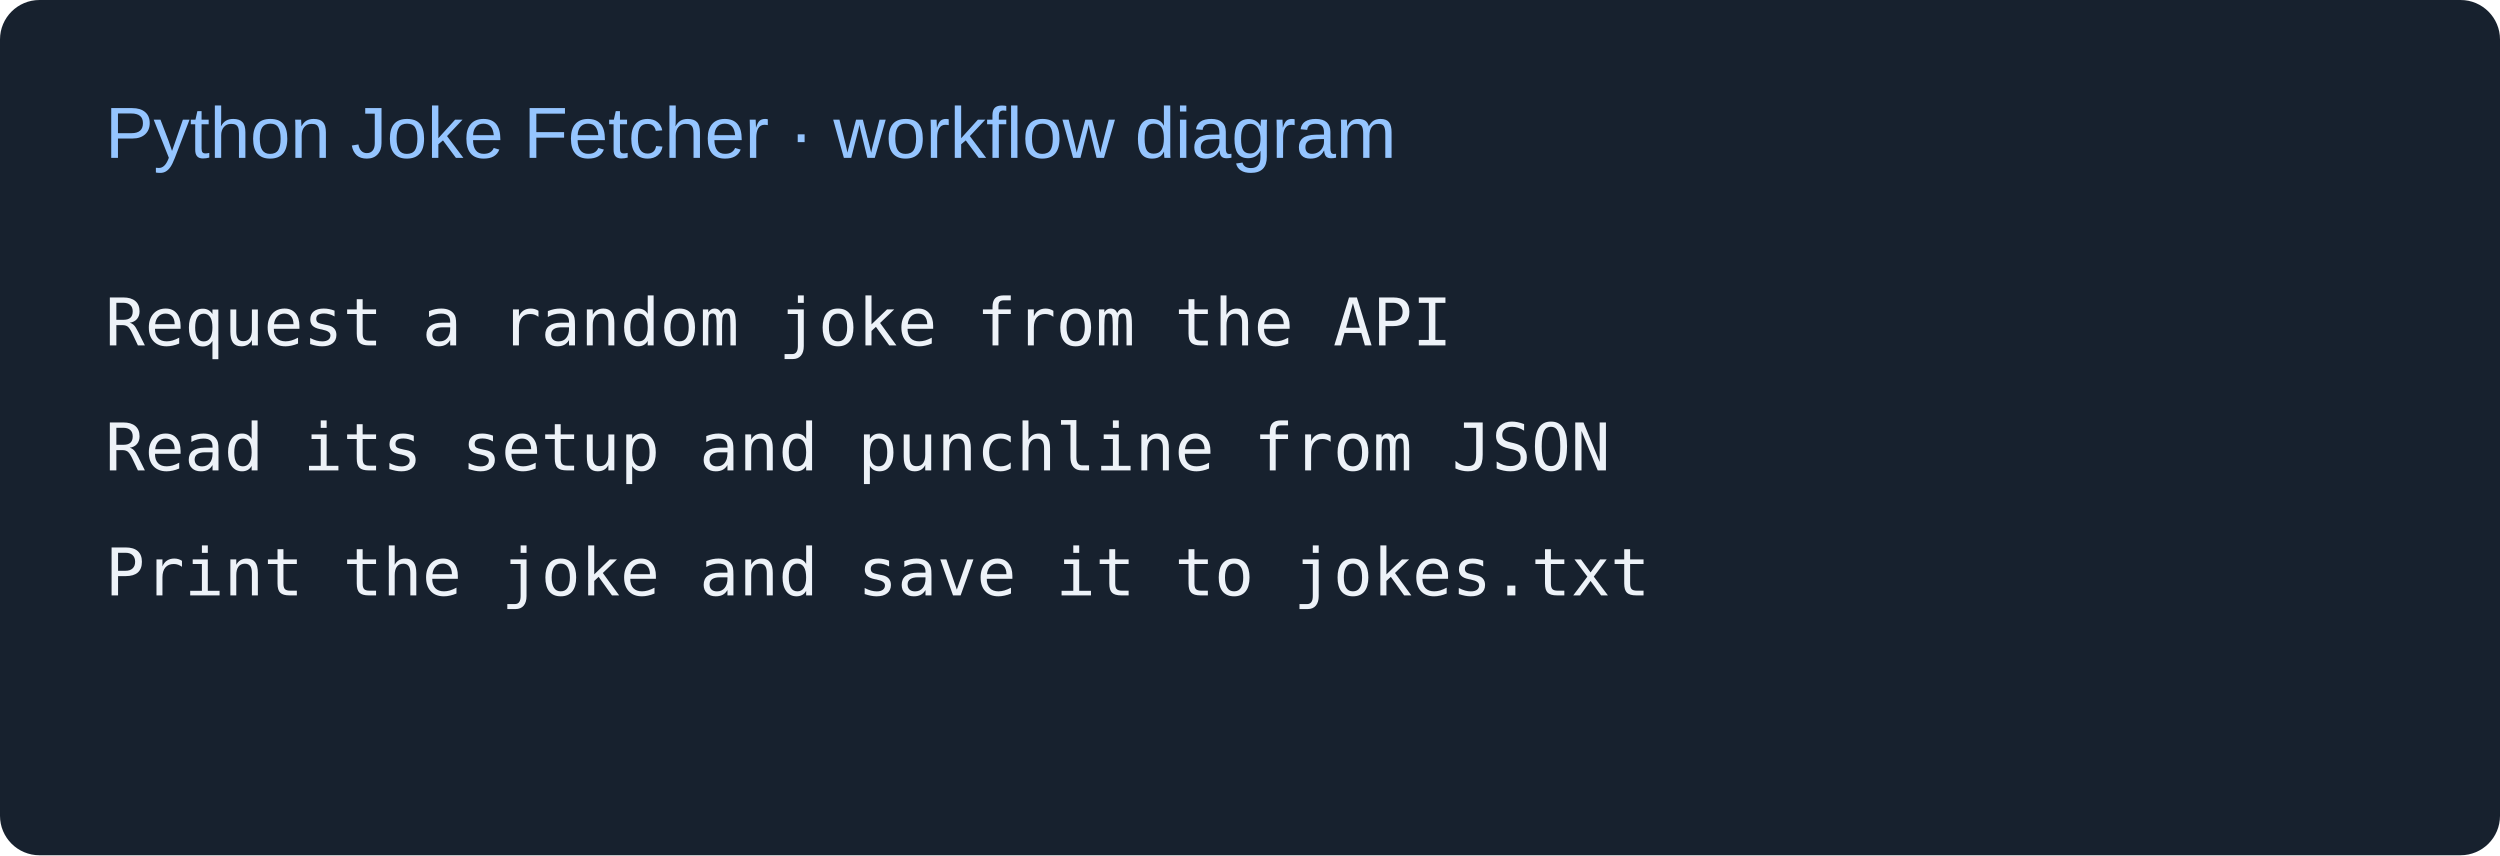
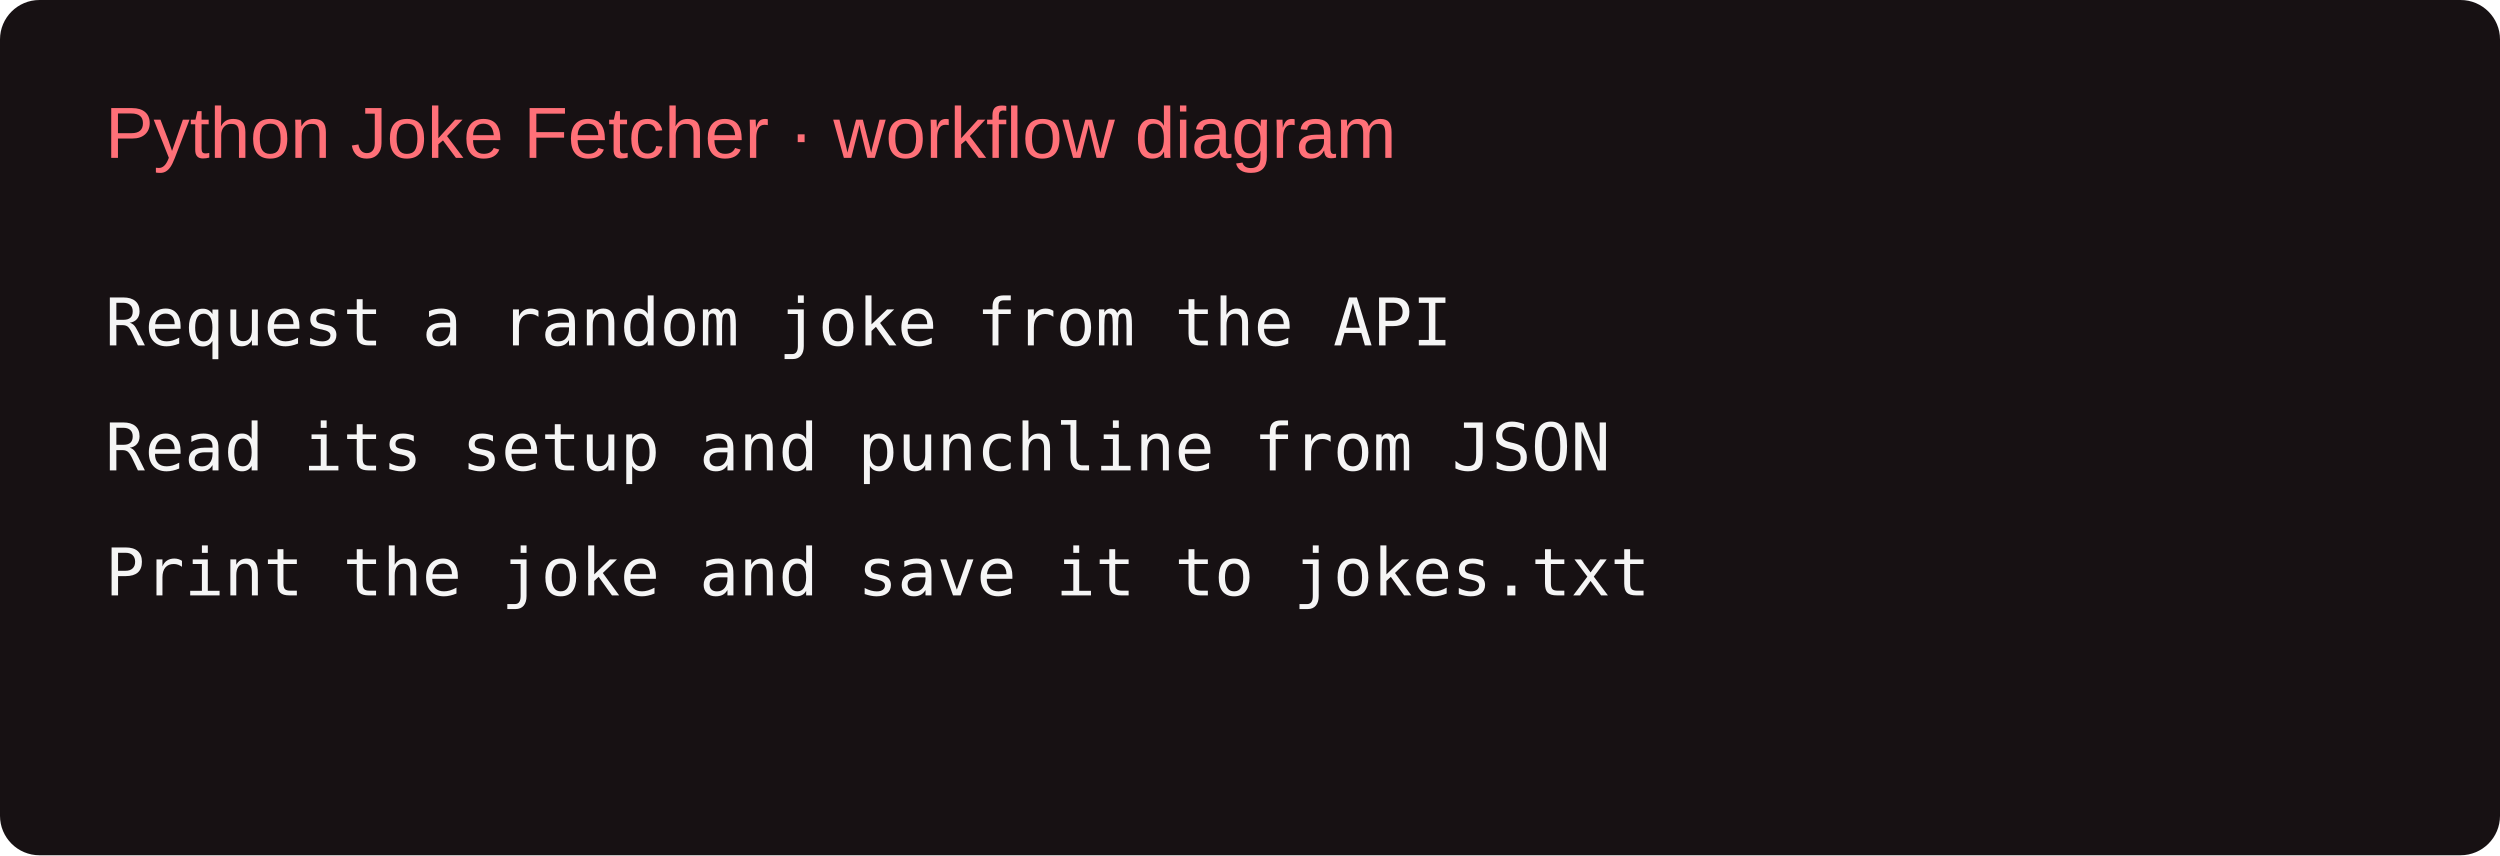
<svg xmlns="http://www.w3.org/2000/svg" viewBox="0 0 760 260">
-   <rect width="760" height="260" rx="12" fill="#17212e" />
-   <text x="32" y="48" font-family="Arial, sans-serif" font-size="22" fill="#95c5ff">Python Joke Fetcher · workflow diagram</text>
-   <text x="32" y="105" font-family="monospace" font-size="20" fill="#edf2f8">Request a random joke from the API</text>
-   <text x="32" y="143" font-family="monospace" font-size="20" fill="#edf2f8">Read its setup and punchline from JSON</text>
-   <text x="32" y="181" font-family="monospace" font-size="20" fill="#edf2f8">Print the joke and save it to jokes.txt</text>
+   <rect width="760" height="260" rx="12" fill="#171113" />
+   <text x="32" y="48" font-family="Arial, sans-serif" font-size="22" fill="#ff7078">Python Joke Fetcher · workflow diagram</text>
+   <text x="32" y="105" font-family="monospace" font-size="20" fill="#f5f5f5">Request a random joke from the API</text>
+   <text x="32" y="143" font-family="monospace" font-size="20" fill="#f5f5f5">Read its setup and punchline from JSON</text>
+   <text x="32" y="181" font-family="monospace" font-size="20" fill="#f5f5f5">Print the joke and save it to jokes.txt</text>
</svg>
